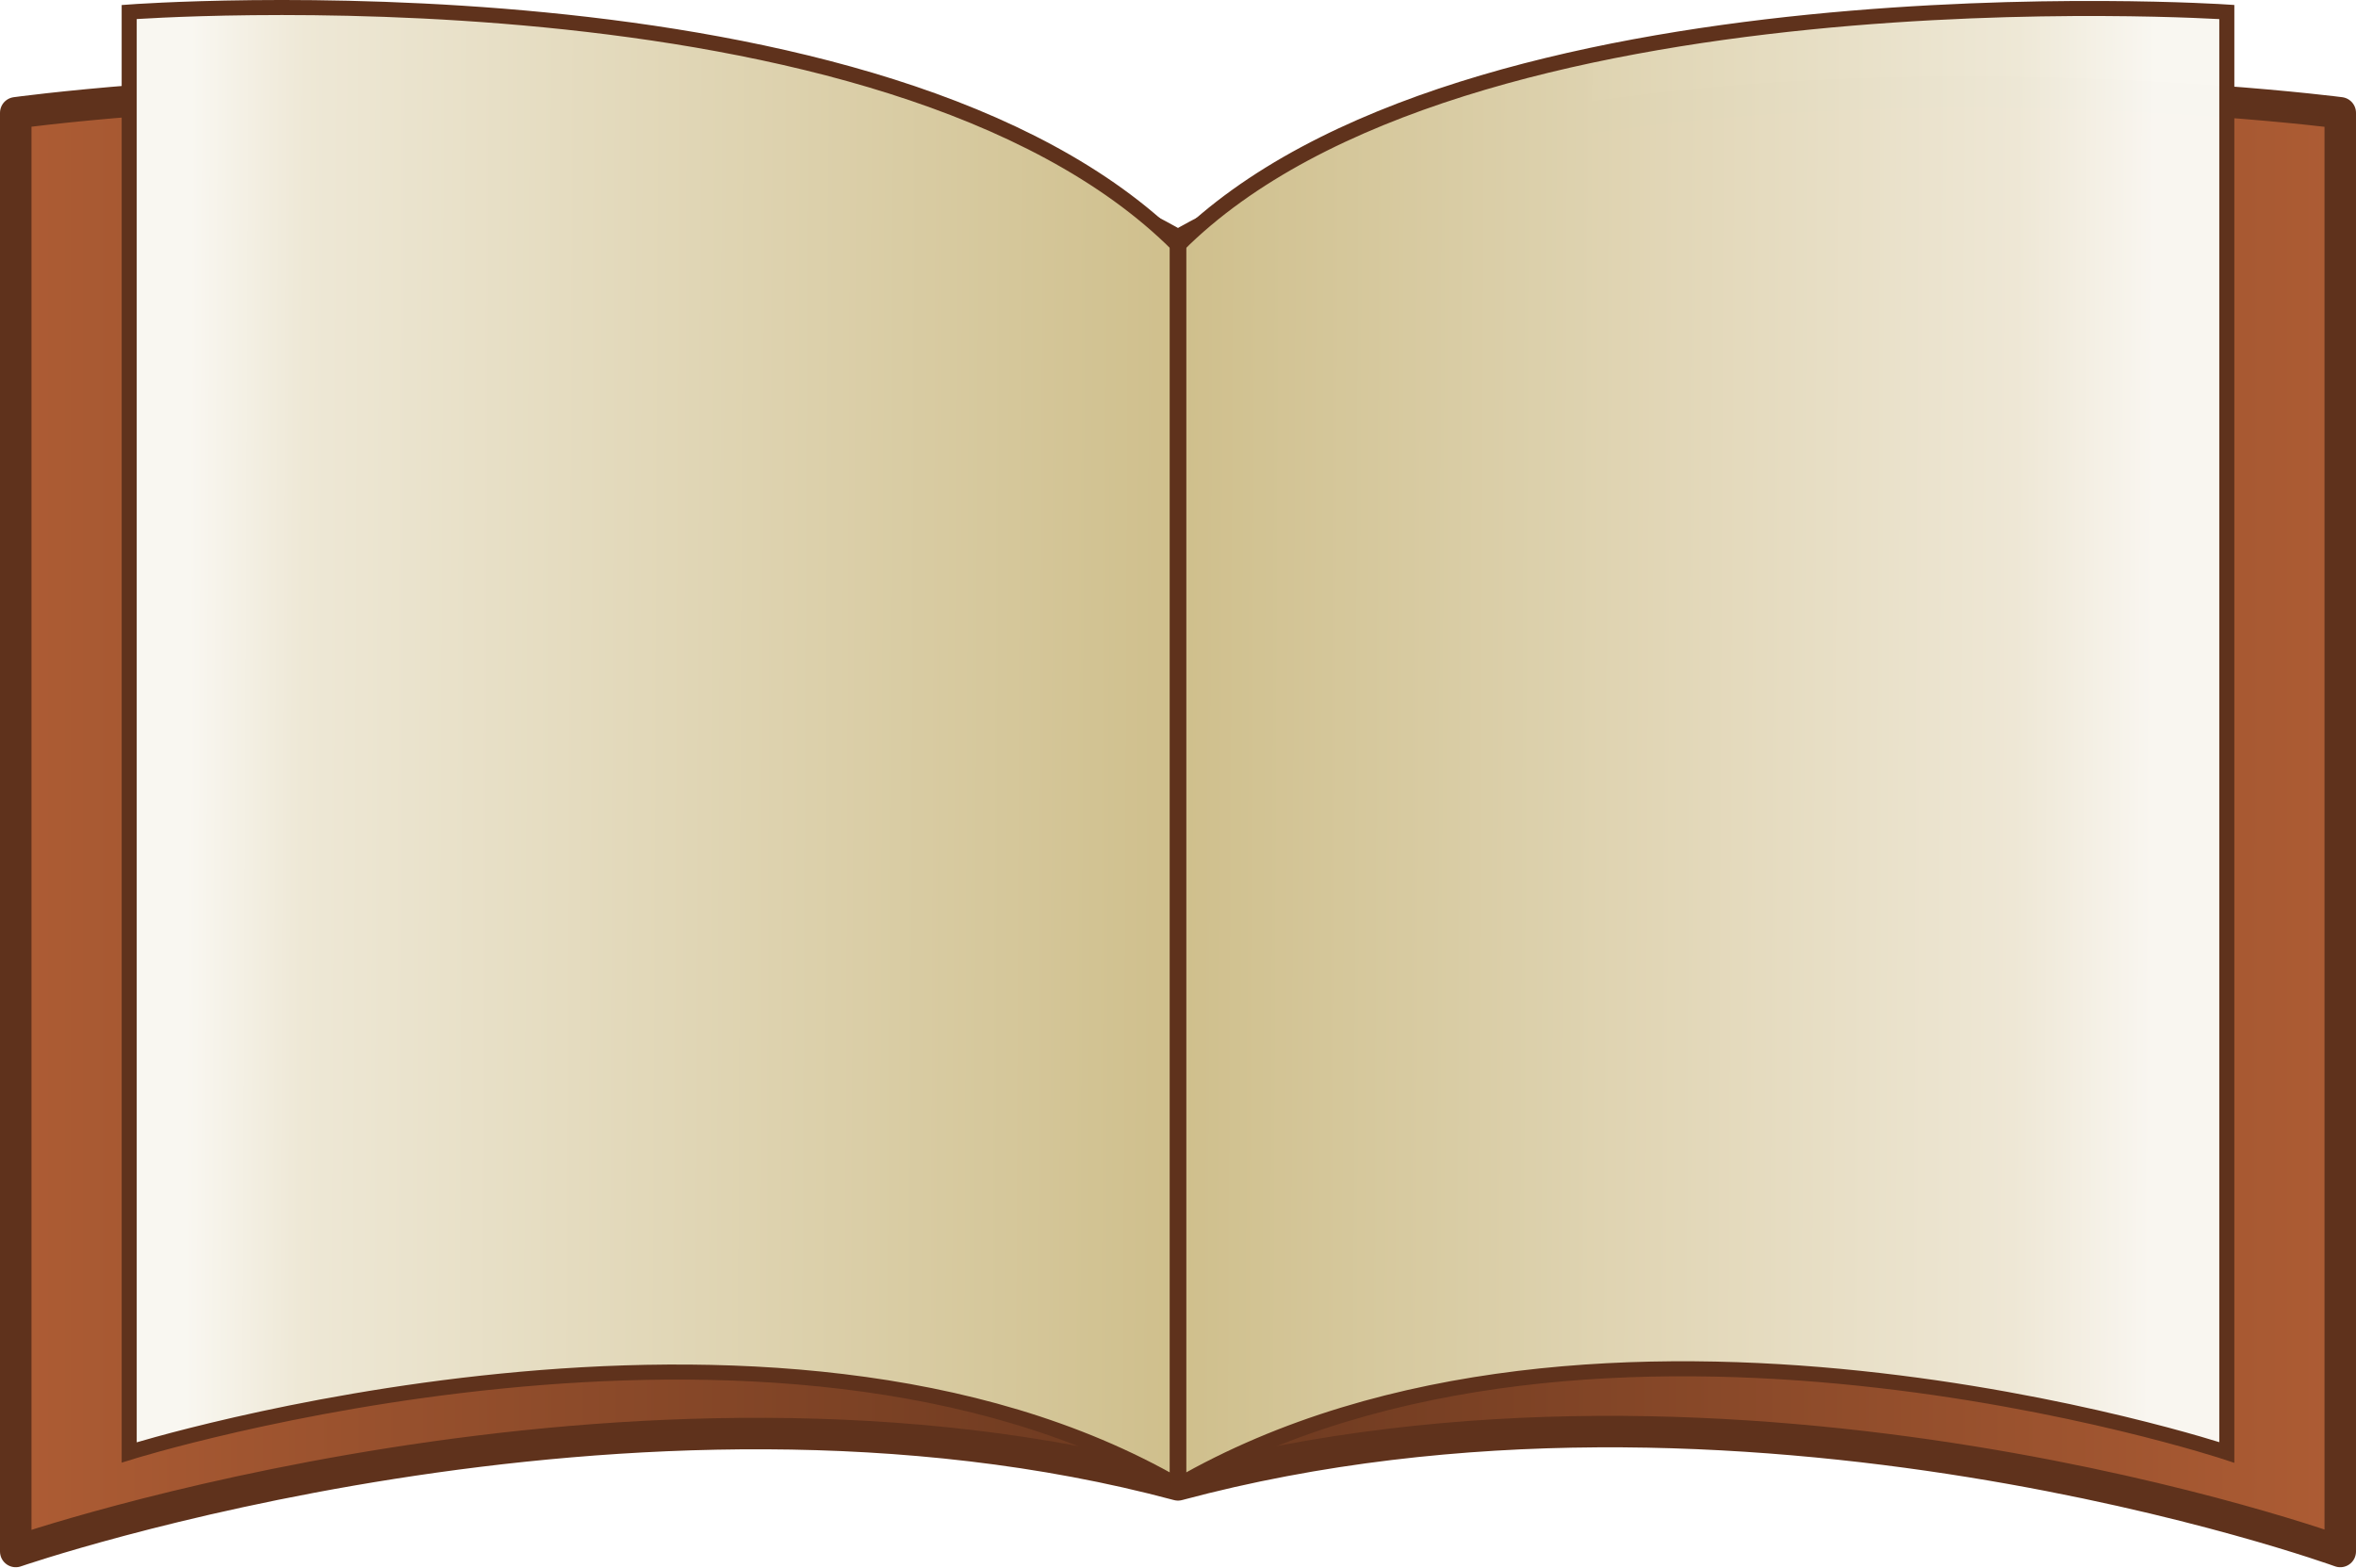
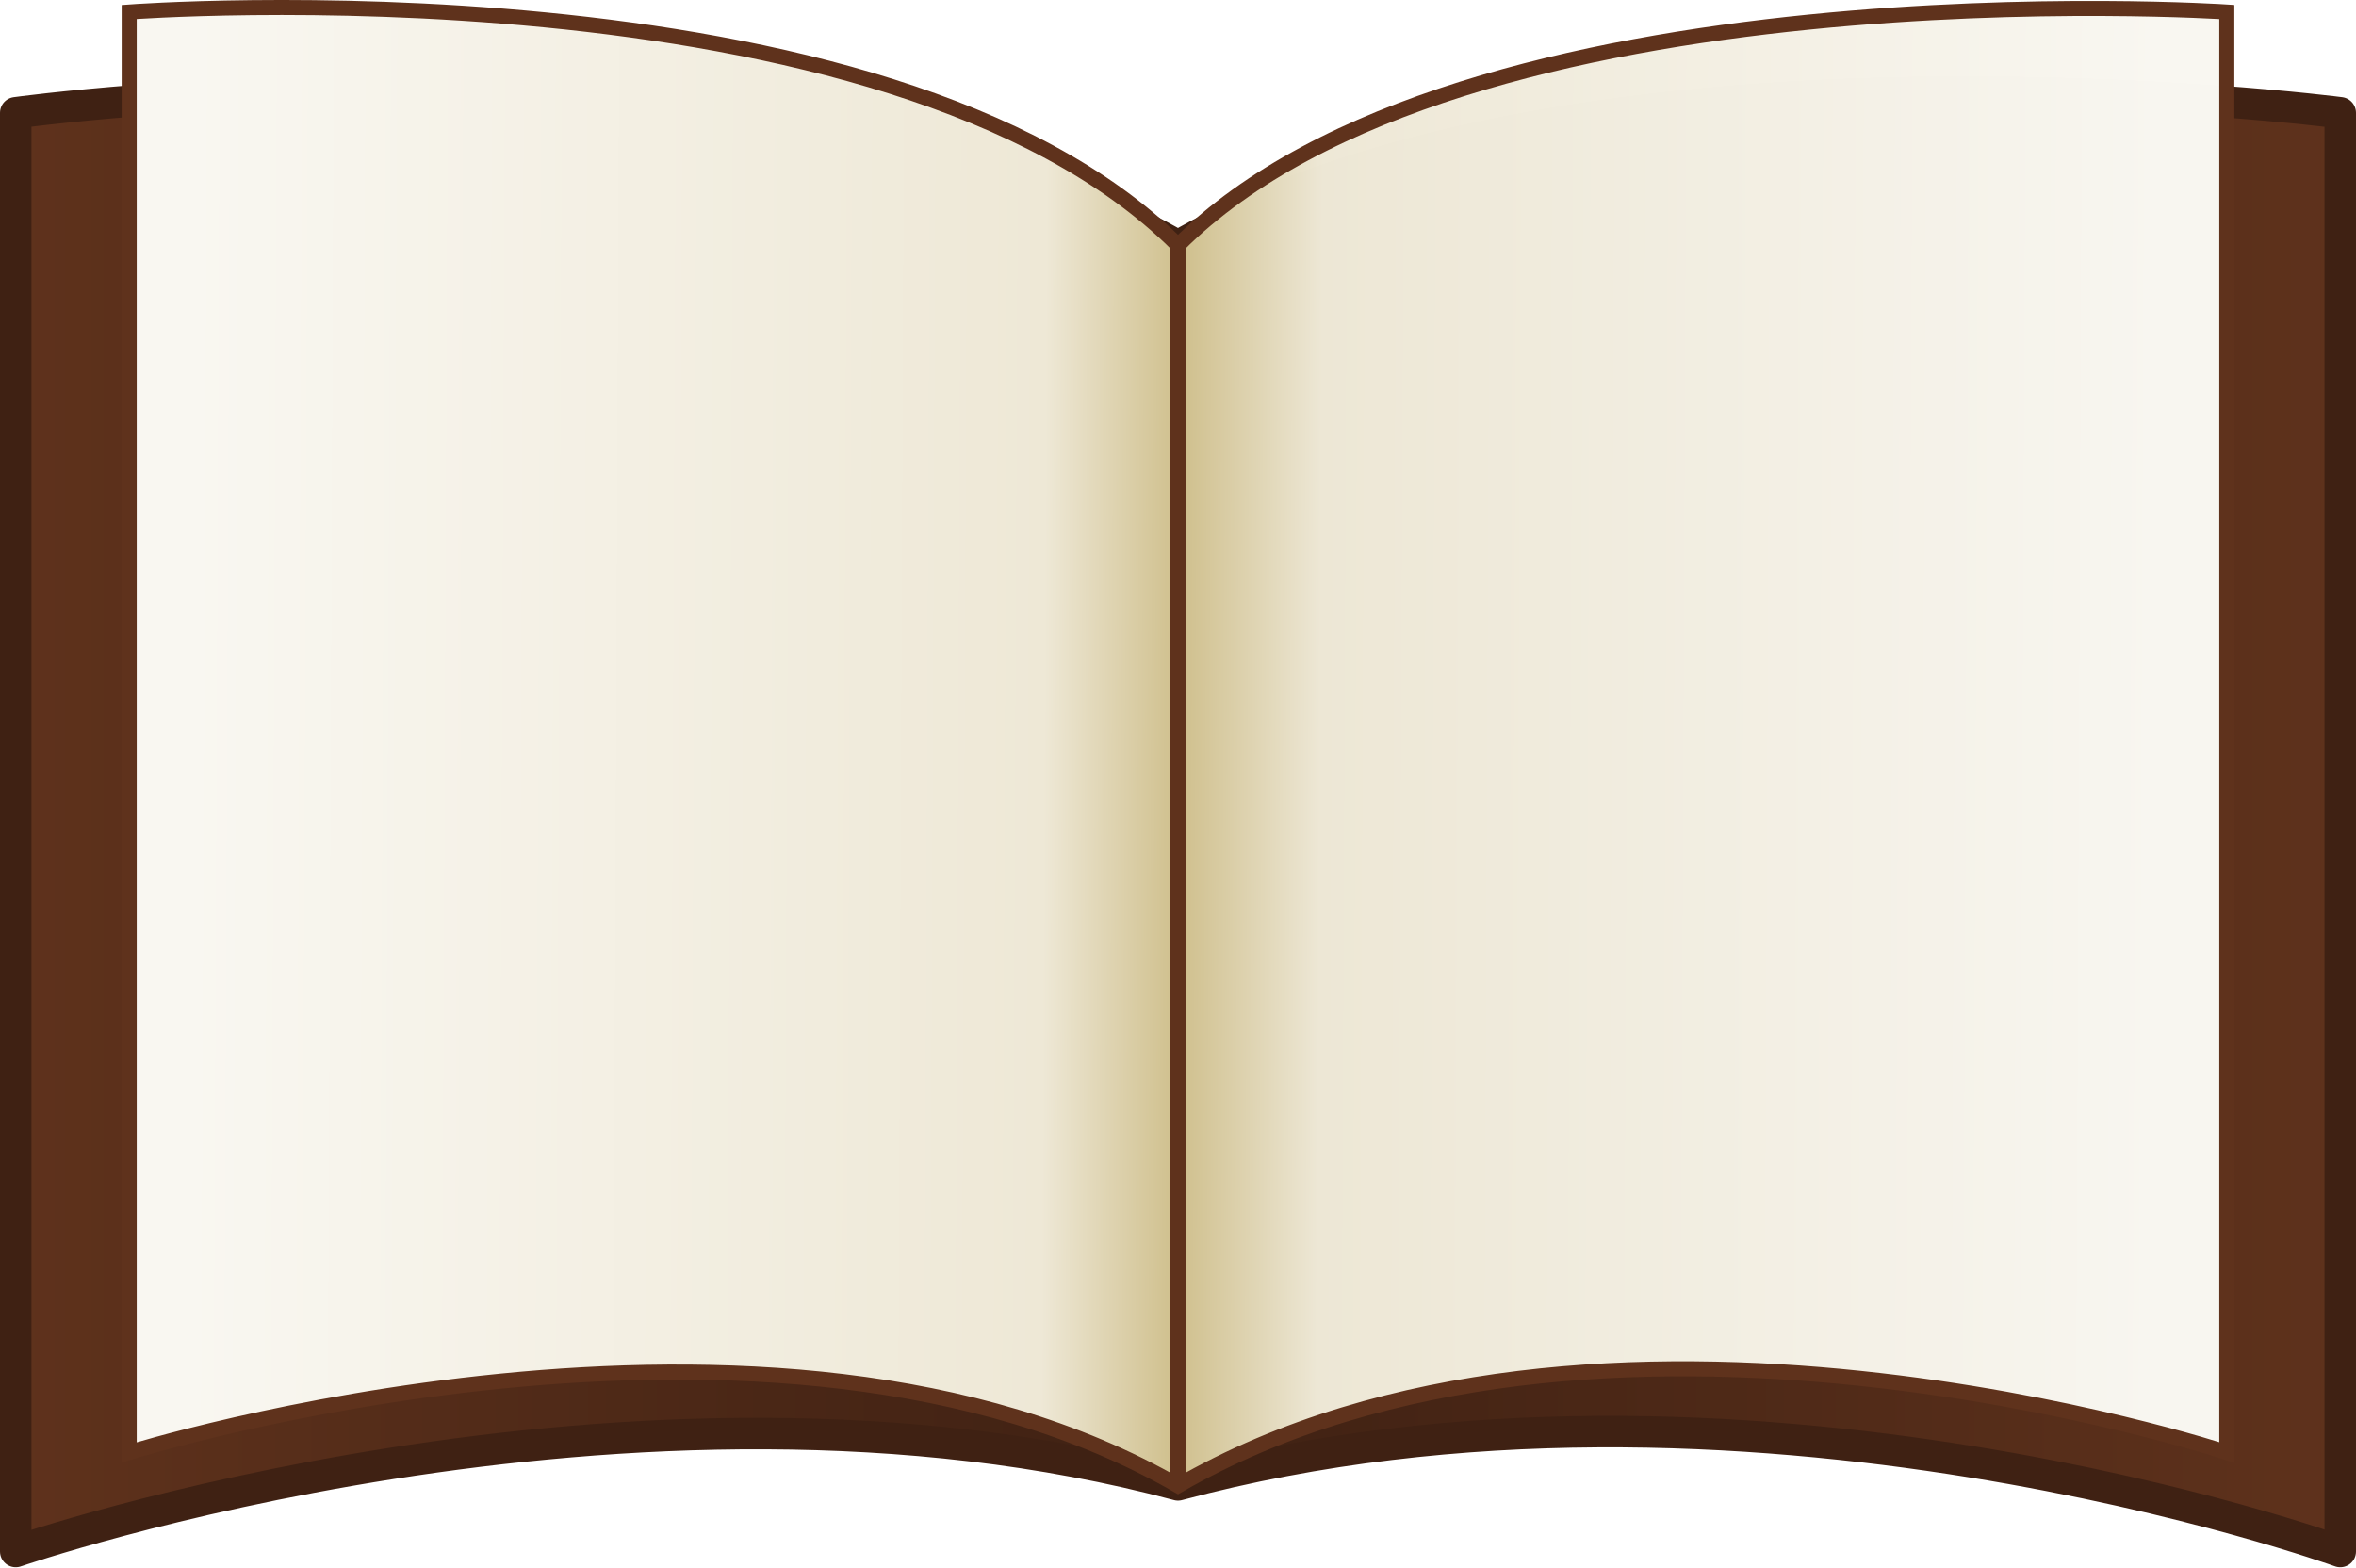
<svg xmlns="http://www.w3.org/2000/svg" xmlns:xlink="http://www.w3.org/1999/xlink" version="1.1" id="Capa_1" x="0px" y="0px" viewBox="0 0 374.503 249.147" xml:space="preserve" width="374.503" height="249.147">
  <defs id="defs1078">
-     <linearGradient id="linearGradient1198">
-       <stop style="stop-color:#ad5c34;stop-opacity:1" offset="0" id="stop1190" />
-       <stop style="stop-color:#6a381f;stop-opacity:1" offset="0.499" id="stop1192" />
-       <stop id="stop1194" offset="1" style="stop-color:#ad5c34;stop-opacity:1" />
+     <linearGradient id="linearGradient1251">
+       <stop id="stop1245" offset="0" style="stop-color:#5f321c;stop-opacity:1" />
+       <stop id="stop1247" offset="0.499" style="stop-color:#3f2113;stop-opacity:1" />
+       <stop style="stop-color:#5f321c;stop-opacity:1" offset="1" id="stop1249" />
    </linearGradient>
    <linearGradient id="linearGradient1118-7-5">
      <stop style="stop-color:#f9f7f1;stop-opacity:1" offset="0" id="stop1114" />
-       <stop id="stop1136" offset="0.058" style="stop-color:#eee8d6;stop-opacity:1;" />
+       <stop id="stop1136" offset="0.436" style="stop-color:#eee8d6;stop-opacity:1;" />
      <stop id="stop1122" offset="0.505" style="stop-color:#cfbf8c;stop-opacity:1" />
-       <stop style="stop-color:#eee8d6;stop-opacity:0.996;" offset="0.931" id="stop1134" />
+       <stop style="stop-color:#eee8d6;stop-opacity:0.996;" offset="0.577" id="stop1134" />
      <stop style="stop-color:#f9f7f1;stop-opacity:0.995" offset="1" id="stop1116" />
    </linearGradient>
    <linearGradient xlink:href="#linearGradient1118-7-5" id="linearGradient1120" x1="145.739" y1="245.135" x2="263.519" y2="245.655" gradientUnits="userSpaceOnUse" spreadMethod="pad" gradientTransform="matrix(2.648066,0,0,2.648066,-355.9943,-530.3543)" />
-     <linearGradient xlink:href="#linearGradient1198" id="linearGradient1164" x1="135.783" y1="249.537" x2="274.605" y2="249.545" gradientUnits="userSpaceOnUse" gradientTransform="matrix(2.648066,0,0,2.648066,-355.9943,-530.3543)" />
+     <linearGradient xlink:href="#linearGradient1251" id="linearGradient1255" gradientUnits="userSpaceOnUse" x1="3.3993558e-08" y1="130.498" x2="374.503" y2="130.498" />
  </defs>
  <g id="g1045" transform="translate(-18.39646,-75.64794)">
</g>
  <g id="g1047" transform="translate(-18.39646,-75.64794)">
</g>
  <g id="g1049" transform="translate(-18.39646,-75.64794)">
</g>
  <g id="g1051" transform="translate(-18.39646,-75.64794)">
</g>
  <g id="g1053" transform="translate(-18.39646,-75.64794)">
</g>
  <g id="g1055" transform="translate(-18.39646,-75.64794)">
</g>
  <g id="g1057" transform="translate(-18.39646,-75.64794)">
</g>
  <g id="g1059" transform="translate(-18.39646,-75.64794)">
</g>
  <g id="g1061" transform="translate(-18.39646,-75.64794)">
</g>
  <g id="g1063" transform="translate(-18.39646,-75.64794)">
</g>
  <g id="g1065" transform="translate(-18.39646,-75.64794)">
</g>
  <g id="g1067" transform="translate(-18.39646,-75.64794)">
</g>
  <g id="g1069" transform="translate(-18.39646,-75.64794)">
</g>
  <g id="g1071" transform="translate(-18.39646,-75.64794)">
</g>
  <g id="g1073" transform="translate(-18.39646,-75.64794)">
</g>
-   <path style="fill:url(#linearGradient1164);fill-opacity:1;stroke:#5f321c;stroke-width:5.004;stroke-linecap:butt;stroke-linejoin:round;stroke-miterlimit:4;stroke-dasharray:none;stroke-opacity:1" d="M 2.502,17.934 V 246.645 c 0,0 97.977,-33.843 184.749,-10.592 89.526,-23.988 184.749,10.592 184.749,10.592 V 17.934 c 0,0 -120.869,-15.697 -184.749,21.185 C 122.041,1.47 2.502,17.934 2.502,17.934 Z" id="path1082" />
+   <path style="fill:url(#linearGradient1255);fill-opacity:1;stroke:#3f2113;stroke-width:5.004;stroke-linecap:butt;stroke-linejoin:round;stroke-miterlimit:4;stroke-dasharray:none;stroke-opacity:1" d="M 2.502,17.934 V 246.645 c 0,0 97.977,-33.843 184.749,-10.592 89.526,-23.988 184.749,10.592 184.749,10.592 V 17.934 c 0,0 -120.869,-15.697 -184.749,21.185 C 122.041,1.47 2.502,17.934 2.502,17.934 Z" id="path1082" />
  <path style="fill:url(#linearGradient1120);fill-opacity:1;stroke:#5f321c;stroke-width:2.392;stroke-linecap:butt;stroke-linejoin:miter;stroke-miterlimit:4;stroke-dasharray:none;stroke-opacity:1" d="M 20.536,1.91 V 230.896 c 0,0 102.139,-32 166.716,5.283 66.626,-38.466 166.716,-5.283 166.716,-5.283 V 1.91 c 0,0 -121.532,-8.086 -166.716,37.098 C 141.126,-7.116 20.536,1.91 20.536,1.91 Z" id="path1082-3" />
  <path style="fill:none;stroke:#5f321c;stroke-width:2.648px;stroke-linecap:butt;stroke-linejoin:miter;stroke-opacity:1" d="M 187.252,39.009 V 236.053" id="path1200" />
</svg>
